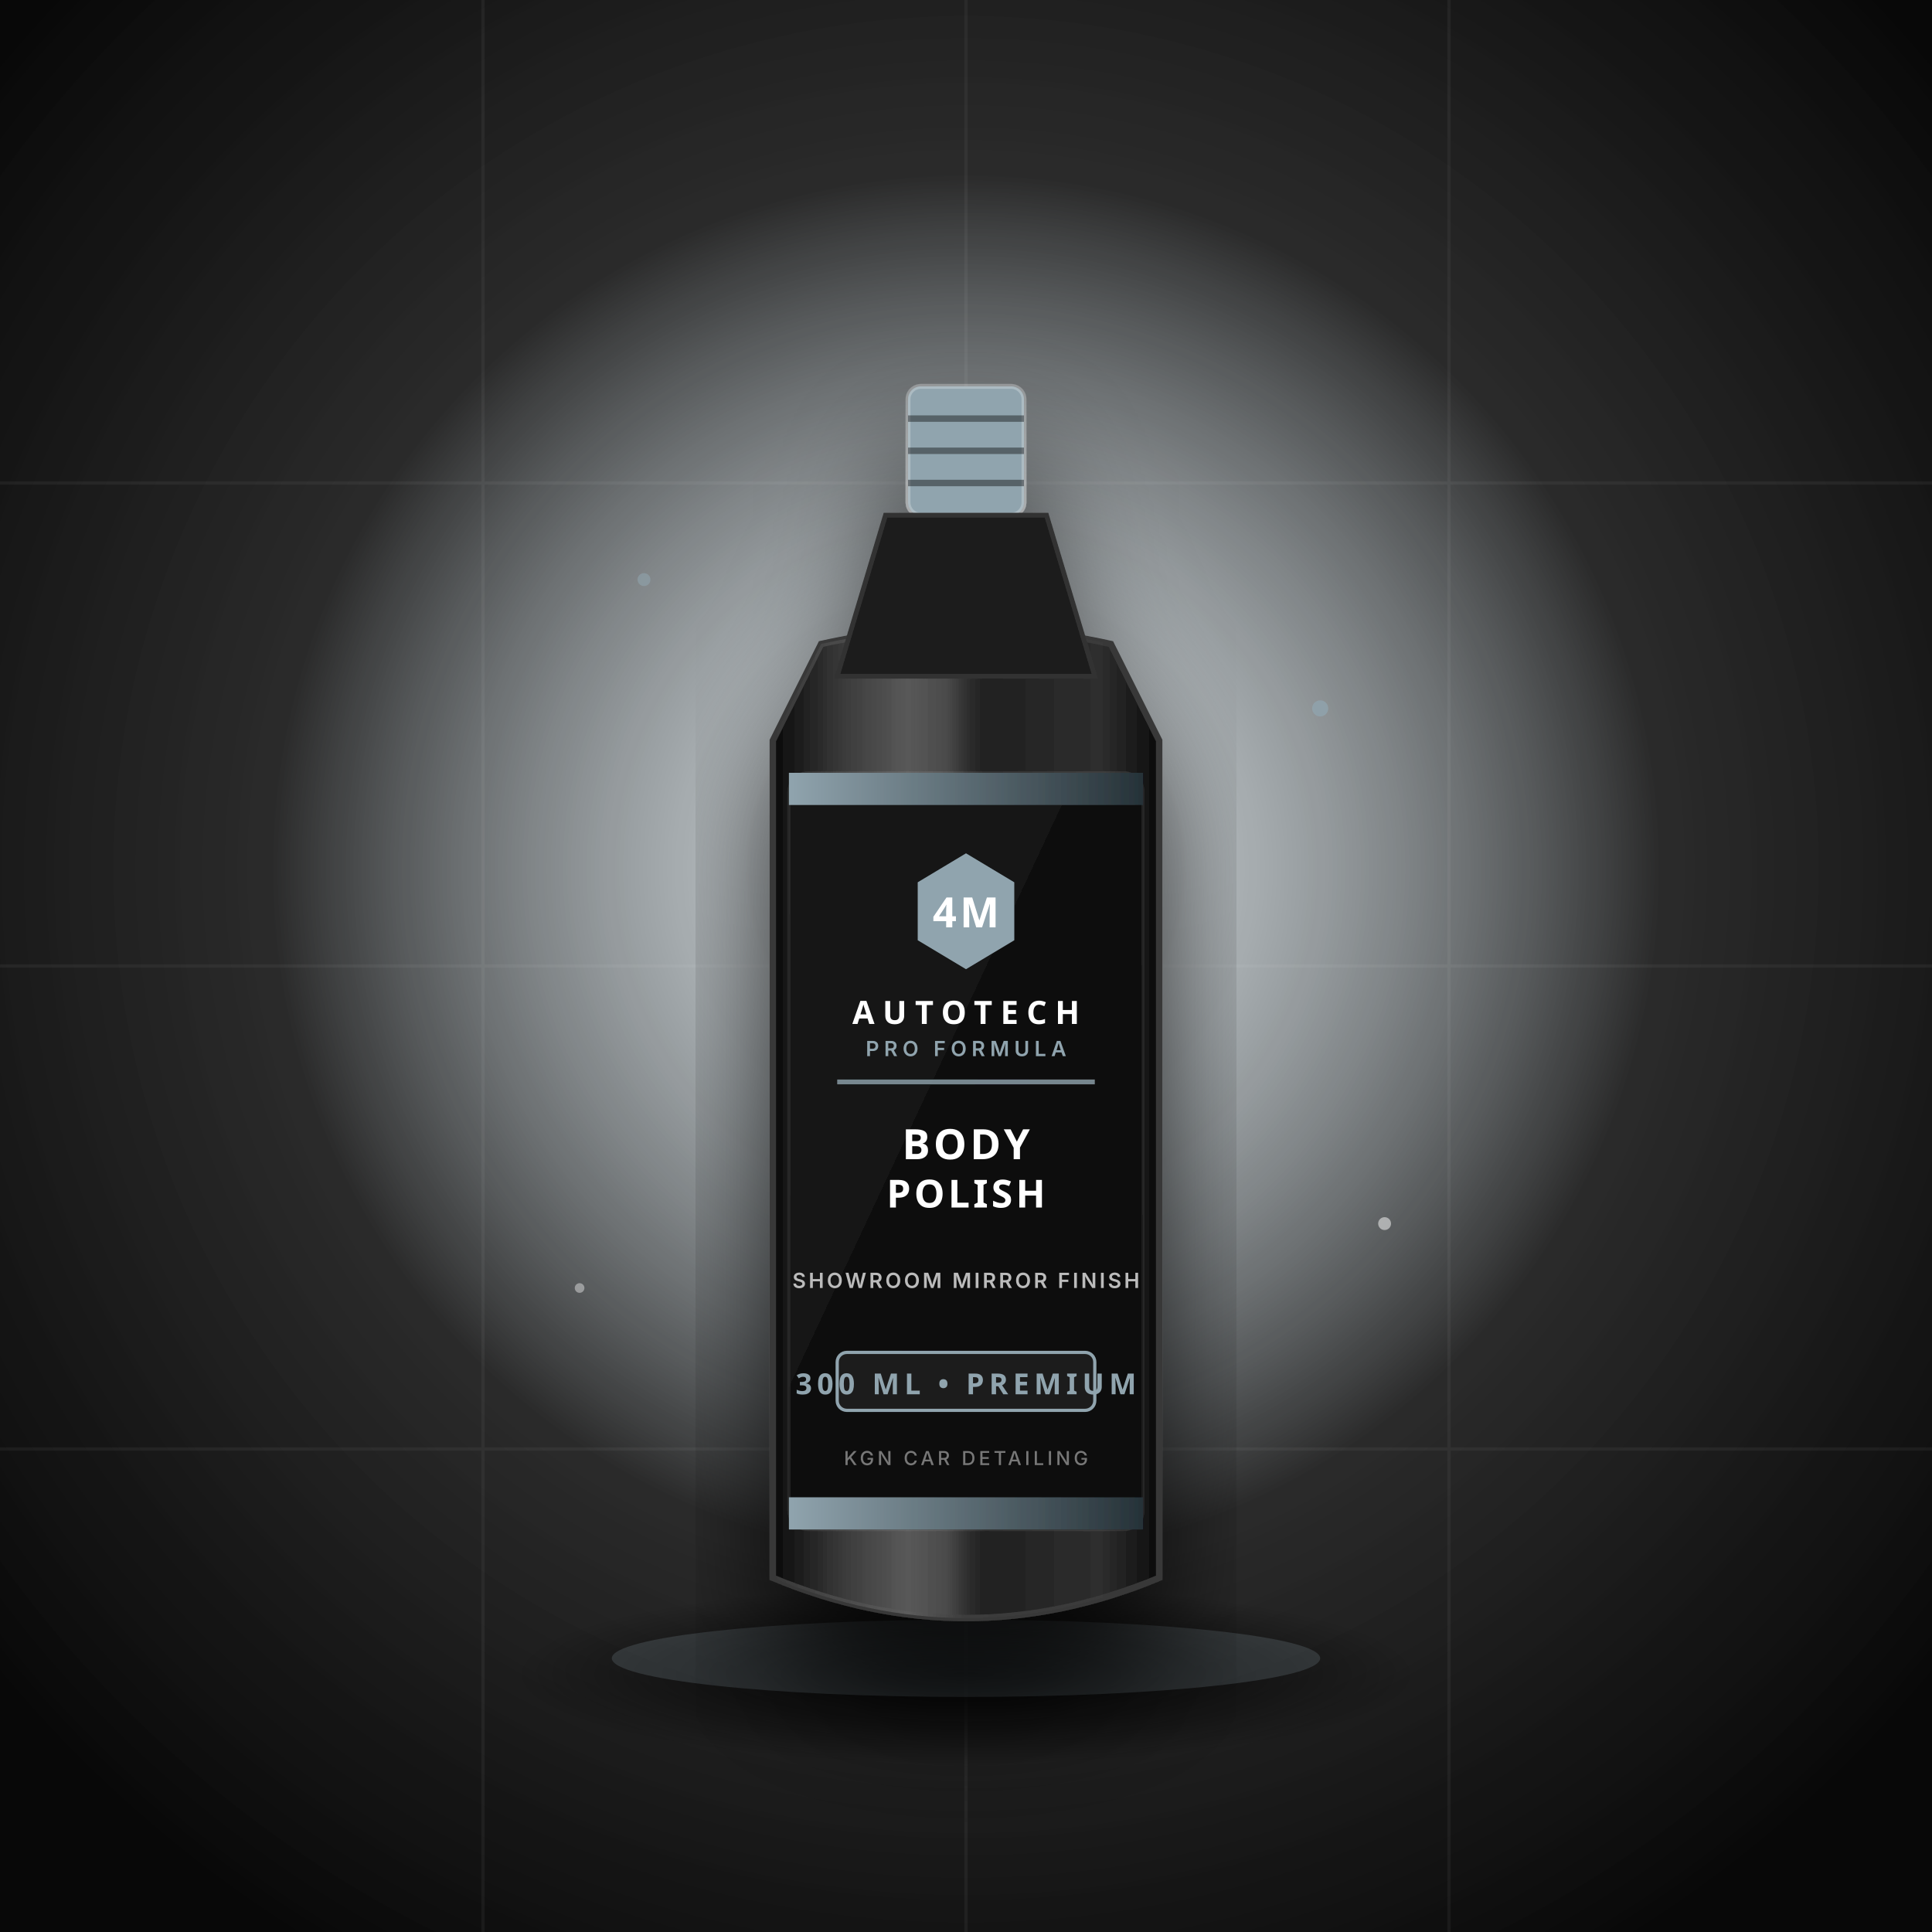
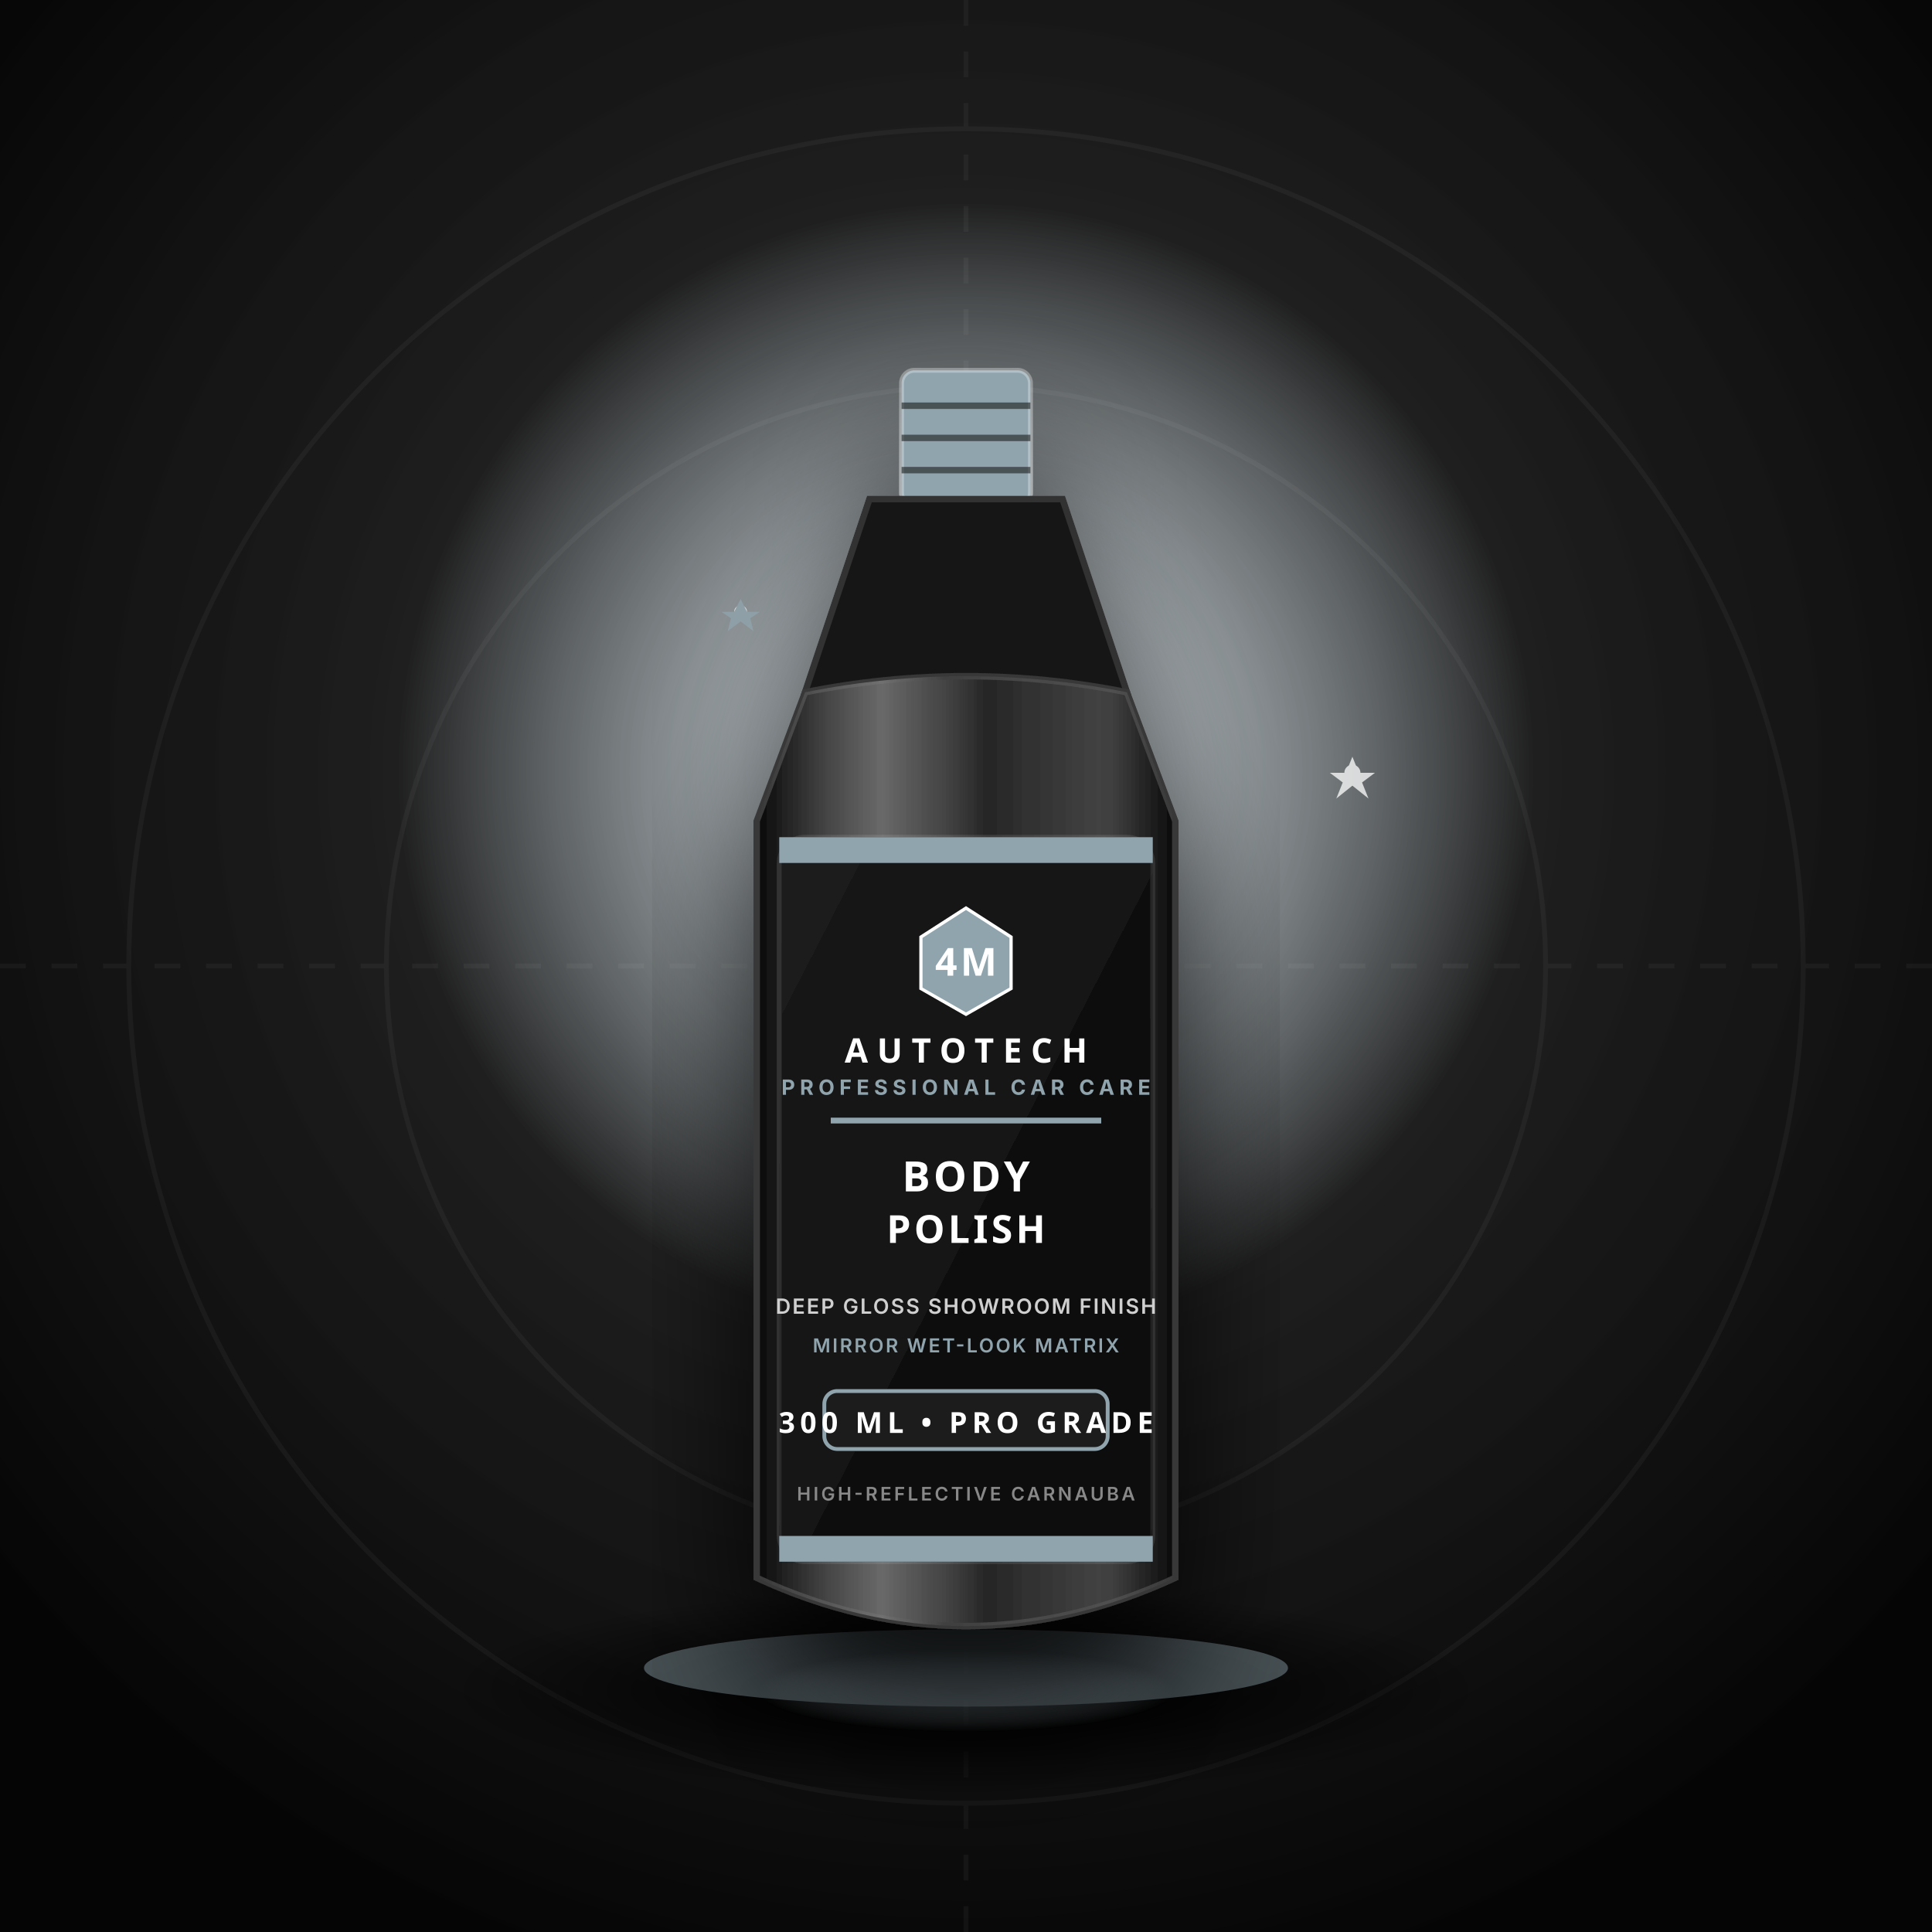
<svg xmlns="http://www.w3.org/2000/svg" viewBox="0 0 600 600" width="100%" height="100%">
  <defs>
-     <radialGradient id="bgGlow" cx="50%" cy="45%" r="65%">
-       <stop offset="0%" stop-color="#90A4AE" stop-opacity="0.22" />
-       <stop offset="55%" stop-color="#141414" stop-opacity="0.9" />
-       <stop offset="100%" stop-color="#080808" stop-opacity="1" />
+     <radialGradient id="backdropGlow" cx="50%" cy="40%" r="65%">
+       <stop offset="0%" stop-color="#90A4AE" stop-opacity="0.32" />
+       <stop offset="45%" stop-color="#141414" stop-opacity="0.95" />
+       <stop offset="100%" stop-color="#050505" stop-opacity="1" />
    </radialGradient>
-     <linearGradient id="bottleBody" x1="0%" y1="0%" x2="100%" y2="0%">
-       <stop offset="0%" stop-color="#0a0a0a" />
-       <stop offset="20%" stop-color="#282828" />
+     <linearGradient id="bodyGrad" x1="0%" y1="0%" x2="100%" y2="0%">
+       <stop offset="0%" stop-color="#080808" />
+       <stop offset="18%" stop-color="#242424" />
      <stop offset="45%" stop-color="#3c3c3c" />
-       <stop offset="55%" stop-color="#1c1c1c" />
-       <stop offset="85%" stop-color="#2c2c2c" />
-       <stop offset="100%" stop-color="#0c0c0c" />
-     </linearGradient>
-     <linearGradient id="labelGrad" x1="0%" y1="0%" x2="100%" y2="100%">
-       <stop offset="0%" stop-color="#181818" />
-       <stop offset="50%" stop-color="#101010" />
+       <stop offset="55%" stop-color="#181818" />
+       <stop offset="82%" stop-color="#2a2a2a" />
      <stop offset="100%" stop-color="#0a0a0a" />
    </linearGradient>
-     <linearGradient id="sheen" x1="0%" y1="0%" x2="100%" y2="0%">
+     <linearGradient id="metallicCan" x1="0%" y1="0%" x2="100%" y2="0%">
+       <stop offset="0%" stop-color="#1a1a1a" />
+       <stop offset="25%" stop-color="#666666" />
+       <stop offset="50%" stop-color="#888888" />
+       <stop offset="75%" stop-color="#333333" />
+       <stop offset="100%" stop-color="#111111" />
+     </linearGradient>
+     <linearGradient id="labelDarkGrad" x1="0%" y1="0%" x2="100%" y2="100%">
+       <stop offset="0%" stop-color="#1c1c1c" />
+       <stop offset="60%" stop-color="#101010" />
+       <stop offset="100%" stop-color="#070707" />
+     </linearGradient>
+     <linearGradient id="glassSheen" x1="0%" y1="0%" x2="100%" y2="0%">
      <stop offset="0%" stop-color="#fff" stop-opacity="0" />
-       <stop offset="35%" stop-color="#fff" stop-opacity="0.18" />
-       <stop offset="50%" stop-color="#fff" stop-opacity="0.02" />
+       <stop offset="30%" stop-color="#fff" stop-opacity="0.28" />
+       <stop offset="45%" stop-color="#fff" stop-opacity="0.04" />
+       <stop offset="85%" stop-color="#fff" stop-opacity="0.12" />
      <stop offset="100%" stop-color="#fff" stop-opacity="0" />
    </linearGradient>
-     <linearGradient id="brandAccent" x1="0%" y1="0%" x2="100%" y2="0%">
-       <stop offset="0%" stop-color="#90A4AE" />
-       <stop offset="100%" stop-color="#263238" />
-     </linearGradient>
-     <filter id="shadow" x="-20%" y="-20%" width="140%" height="140%">
-       <feDropShadow dx="0" dy="25" stdDeviation="20" flood-color="#000" flood-opacity="0.8" />
+     <filter id="softShadow" x="-25%" y="-20%" width="150%" height="150%">
+       <feDropShadow dx="0" dy="28" stdDeviation="22" flood-color="#000" flood-opacity="0.85" />
    </filter>
-     <radialGradient id="floorShadow" cx="50%" cy="50%" r="50%">
-       <stop offset="0%" stop-color="#000" stop-opacity="0.9" />
-       <stop offset="60%" stop-color="#000" stop-opacity="0.4" />
-       <stop offset="100%" stop-color="#000" stop-opacity="0" />
+     <radialGradient id="floorReflection" cx="50%" cy="50%" r="50%">
+       <stop offset="0%" stop-color="#90A4AE" stop-opacity="0.3" />
+       <stop offset="40%" stop-color="#000000" stop-opacity="0.8" />
+       <stop offset="100%" stop-color="#000000" stop-opacity="0" />
    </radialGradient>
  </defs>
-   <rect width="600" height="600" fill="url(#bgGlow)" />
-   <g opacity="0.05" stroke="#fff" stroke-width="1">
-     <line x1="0" y1="150" x2="600" y2="150" />
-     <line x1="0" y1="300" x2="600" y2="300" />
-     <line x1="0" y1="450" x2="600" y2="450" />
-     <line x1="150" y1="0" x2="150" y2="600" />
-     <line x1="300" y1="0" x2="300" y2="600" />
-     <line x1="450" y1="0" x2="450" y2="600" />
+   <rect width="600" height="600" fill="url(#backdropGlow)" />
+   <g opacity="0.04" stroke="#ffffff" stroke-width="1.5" fill="none">
+     <circle cx="300" cy="300" r="180" />
+     <circle cx="300" cy="300" r="260" />
+     <line x1="0" y1="300" x2="600" y2="300" stroke-dasharray="8 8" />
+     <line x1="300" y1="0" x2="300" y2="600" stroke-dasharray="8 8" />
  </g>
-   <ellipse cx="300" cy="520" rx="140" ry="28" fill="url(#floorShadow)" />
-   <ellipse cx="300" cy="515" rx="110" ry="12" fill="#90A4AE" opacity="0.2" />
-   <g filter="url(#shadow)">
-     <path d="M 255 200 Q 300 190 345 200 L 360 230 L 360 490 Q 300 515 240 490 L 240 230 Z" fill="url(#bottleBody)" stroke="#383838" stroke-width="2" />
-     <path d="M 255 200 Q 300 190 345 200 L 360 230 L 360 490 Q 300 515 240 490 L 240 230 Z" fill="url(#sheen)" />
-     <rect x="245" y="240" width="110" height="235" rx="6" fill="url(#labelGrad)" stroke="rgba(255,255,255,0.08)" stroke-width="1" />
-     <rect x="245" y="240" width="110" height="10" fill="url(#brandAccent)" />
-     <rect x="245" y="465" width="110" height="10" fill="url(#brandAccent)" />
-     <rect x="282" y="120" width="36" height="40" rx="4" fill="#90A4AE" stroke="rgba(255,255,255,0.25)" stroke-width="1.5" />
-     <line x1="282" y1="130" x2="318" y2="130" stroke="rgba(0,0,0,0.4)" stroke-width="2" />
-     <line x1="282" y1="140" x2="318" y2="140" stroke="rgba(0,0,0,0.4)" stroke-width="2" />
-     <line x1="282" y1="150" x2="318" y2="150" stroke="rgba(0,0,0,0.4)" stroke-width="2" />
-     <path d="M 275 160 L 325 160 L 340 210 L 260 210 Z" fill="#1a1a1a" stroke="#333" stroke-width="1.5" />
+   <ellipse cx="300" cy="525" rx="160" ry="32" fill="url(#floorReflection)" />
+   <ellipse cx="300" cy="518" rx="100" ry="12" fill="#90A4AE" opacity="0.45" />
+   <g filter="url(#softShadow)">
+     <g id="bottleCap">
+       <rect x="280" y="115" width="40" height="42" rx="4" fill="#90A4AE" stroke="rgba(255,255,255,0.3)" stroke-width="1.5" />
+       <line x1="280" y1="126" x2="320" y2="126" stroke="rgba(0,0,0,0.5)" stroke-width="2" />
+       <line x1="280" y1="136" x2="320" y2="136" stroke="rgba(0,0,0,0.5)" stroke-width="2" />
+       <line x1="280" y1="146" x2="320" y2="146" stroke="rgba(0,0,0,0.5)" stroke-width="2" />
+       <path d="M 270 155 L 330 155 L 350 215 L 250 215 Z" fill="#181818" stroke="#333" stroke-width="2" />
+     </g>
+     <path d="M 250 215 Q 300 205 350 215 L 365 255 L 365 490 Q 300 520 235 490 L 235 255 Z" fill="url(#bodyGrad)" stroke="#383838" stroke-width="2" />
+     <path d="M 250 215 Q 300 205 350 215 L 365 255 L 365 490 Q 300 520 235 490 L 235 255 Z" fill="url(#glassSheen)" />
+     <rect x="242" y="260" width="116" height="225" rx="8" fill="url(#labelDarkGrad)" stroke="rgba(255,255,255,0.1)" stroke-width="1.5" />
+     <rect x="242" y="260" width="116" height="8" fill="#90A4AE" />
+     <rect x="242" y="477" width="116" height="8" fill="#90A4AE" />
    <g text-anchor="middle">
-       <polygon points="300,265 315,274 315,292 300,301 285,292 285,274" fill="#90A4AE" />
-       <text x="300" y="288" font-family="'Rajdhani', 'Impact', sans-serif" font-size="13" font-weight="900" fill="#ffffff" letter-spacing="1">4M</text>
-       <text x="300" y="318" font-family="'Rajdhani', 'Arial Black', sans-serif" font-size="10" font-weight="800" fill="#fff" letter-spacing="2.5">AUTOTECH</text>
-       <text x="300" y="328" font-family="'Inter', sans-serif" font-size="6.5" font-weight="600" fill="#90A4AE" letter-spacing="1.5">PRO FORMULA</text>
-       <line x1="260" y1="336" x2="340" y2="336" stroke="#90A4AE" stroke-width="1.5" opacity="0.8" />
-       <text x="300" y="360" font-family="'Rajdhani', 'Arial Black', sans-serif" font-size="13" font-weight="900" fill="#ffffff" letter-spacing="1">BODY</text>
-       <text x="300" y="375" font-family="'Rajdhani', 'Arial Black', sans-serif" font-size="12" font-weight="900" fill="#ffffff" letter-spacing="1">POLISH</text>
-       <text x="300" y="400" font-family="'Inter', sans-serif" font-size="6.5" font-weight="600" fill="#bbb" letter-spacing="0.8">SHOWROOM MIRROR FINISH</text>
-       <rect x="260" y="420" width="80" height="18" rx="3" fill="#1e1e1e" stroke="#90A4AE" stroke-width="1" />
-       <text x="300" y="433" font-family="'Rajdhani', sans-serif" font-size="9" font-weight="700" fill="#90A4AE" letter-spacing="1.5">300 ML • PREMIUM</text>
-       <text x="300" y="455" font-family="'Inter', sans-serif" font-size="6" font-weight="500" fill="#777" letter-spacing="1">KGN CAR DETAILING</text>
+       <polygon points="300,282 314,291 314,307 300,315 286,307 286,291" fill="#90A4AE" stroke="#ffffff" stroke-width="1" />
+       <text x="300" y="303" font-family="'Rajdhani', 'Impact', sans-serif" font-size="12" font-weight="900" fill="#ffffff" letter-spacing="1">4M</text>
+       <text x="300" y="330" font-family="'Rajdhani', 'Arial Black', sans-serif" font-size="10.5" font-weight="800" fill="#ffffff" letter-spacing="2.8">AUTOTECH</text>
+       <text x="300" y="340" font-family="'Inter', sans-serif" font-size="6.5" font-weight="700" fill="#90A4AE" letter-spacing="1.5">PROFESSIONAL CAR CARE</text>
+       <line x1="258" y1="348" x2="342" y2="348" stroke="#90A4AE" stroke-width="1.8" />
+       <text x="300" y="370" font-family="'Rajdhani', 'Arial Black', sans-serif" font-size="13" font-weight="900" fill="#ffffff" letter-spacing="1">BODY</text>
+       <text x="300" y="386" font-family="'Rajdhani', 'Arial Black', sans-serif" font-size="12" font-weight="900" fill="#ffffff" letter-spacing="1">POLISH</text>
+       <text x="300" y="408" font-family="'Inter', sans-serif" font-size="6.5" font-weight="600" fill="#cfcfcf" letter-spacing="0.5">DEEP GLOSS SHOWROOM FINISH</text>
+       <text x="300" y="420" font-family="'Inter', sans-serif" font-size="6" font-weight="600" fill="#90A4AE" letter-spacing="0.6">MIRROR WET-LOOK MATRIX</text>
+       <rect x="256" y="432" width="88" height="18" rx="4" fill="#1c1c1c" stroke="#90A4AE" stroke-width="1.2" />
+       <text x="300" y="445" font-family="'Rajdhani', sans-serif" font-size="9" font-weight="800" fill="#ffffff" letter-spacing="1.5">300 ML • PRO GRADE</text>
+       <text x="300" y="466" font-family="'Inter', sans-serif" font-size="5.8" font-weight="600" fill="#888888" letter-spacing="0.8">HIGH-REFLECTIVE CARNAUBA</text>
    </g>
  </g>
-   <circle cx="200" cy="180" r="2" fill="#90A4AE" opacity="0.6" />
-   <circle cx="410" cy="220" r="2.5" fill="#90A4AE" opacity="0.8" />
-   <circle cx="180" cy="400" r="1.5" fill="#fff" opacity="0.4" />
-   <circle cx="430" cy="380" r="2" fill="#fff" opacity="0.5" />
+   <g fill="#ffffff" opacity="0.75">
+     <circle cx="230" cy="190" r="2" />
+     <polygon points="230,186 232,190 236,190 233,192 234,196 230,193 226,196 227,192 224,190 228,190" fill="#90A4AE" />
+     <circle cx="420" cy="240" r="2.5" />
+     <polygon points="420,235 422,240 427,240 423,243 425,248 420,244 415,248 417,243 413,240 418,240" fill="#ffffff" />
+   </g>
</svg>
